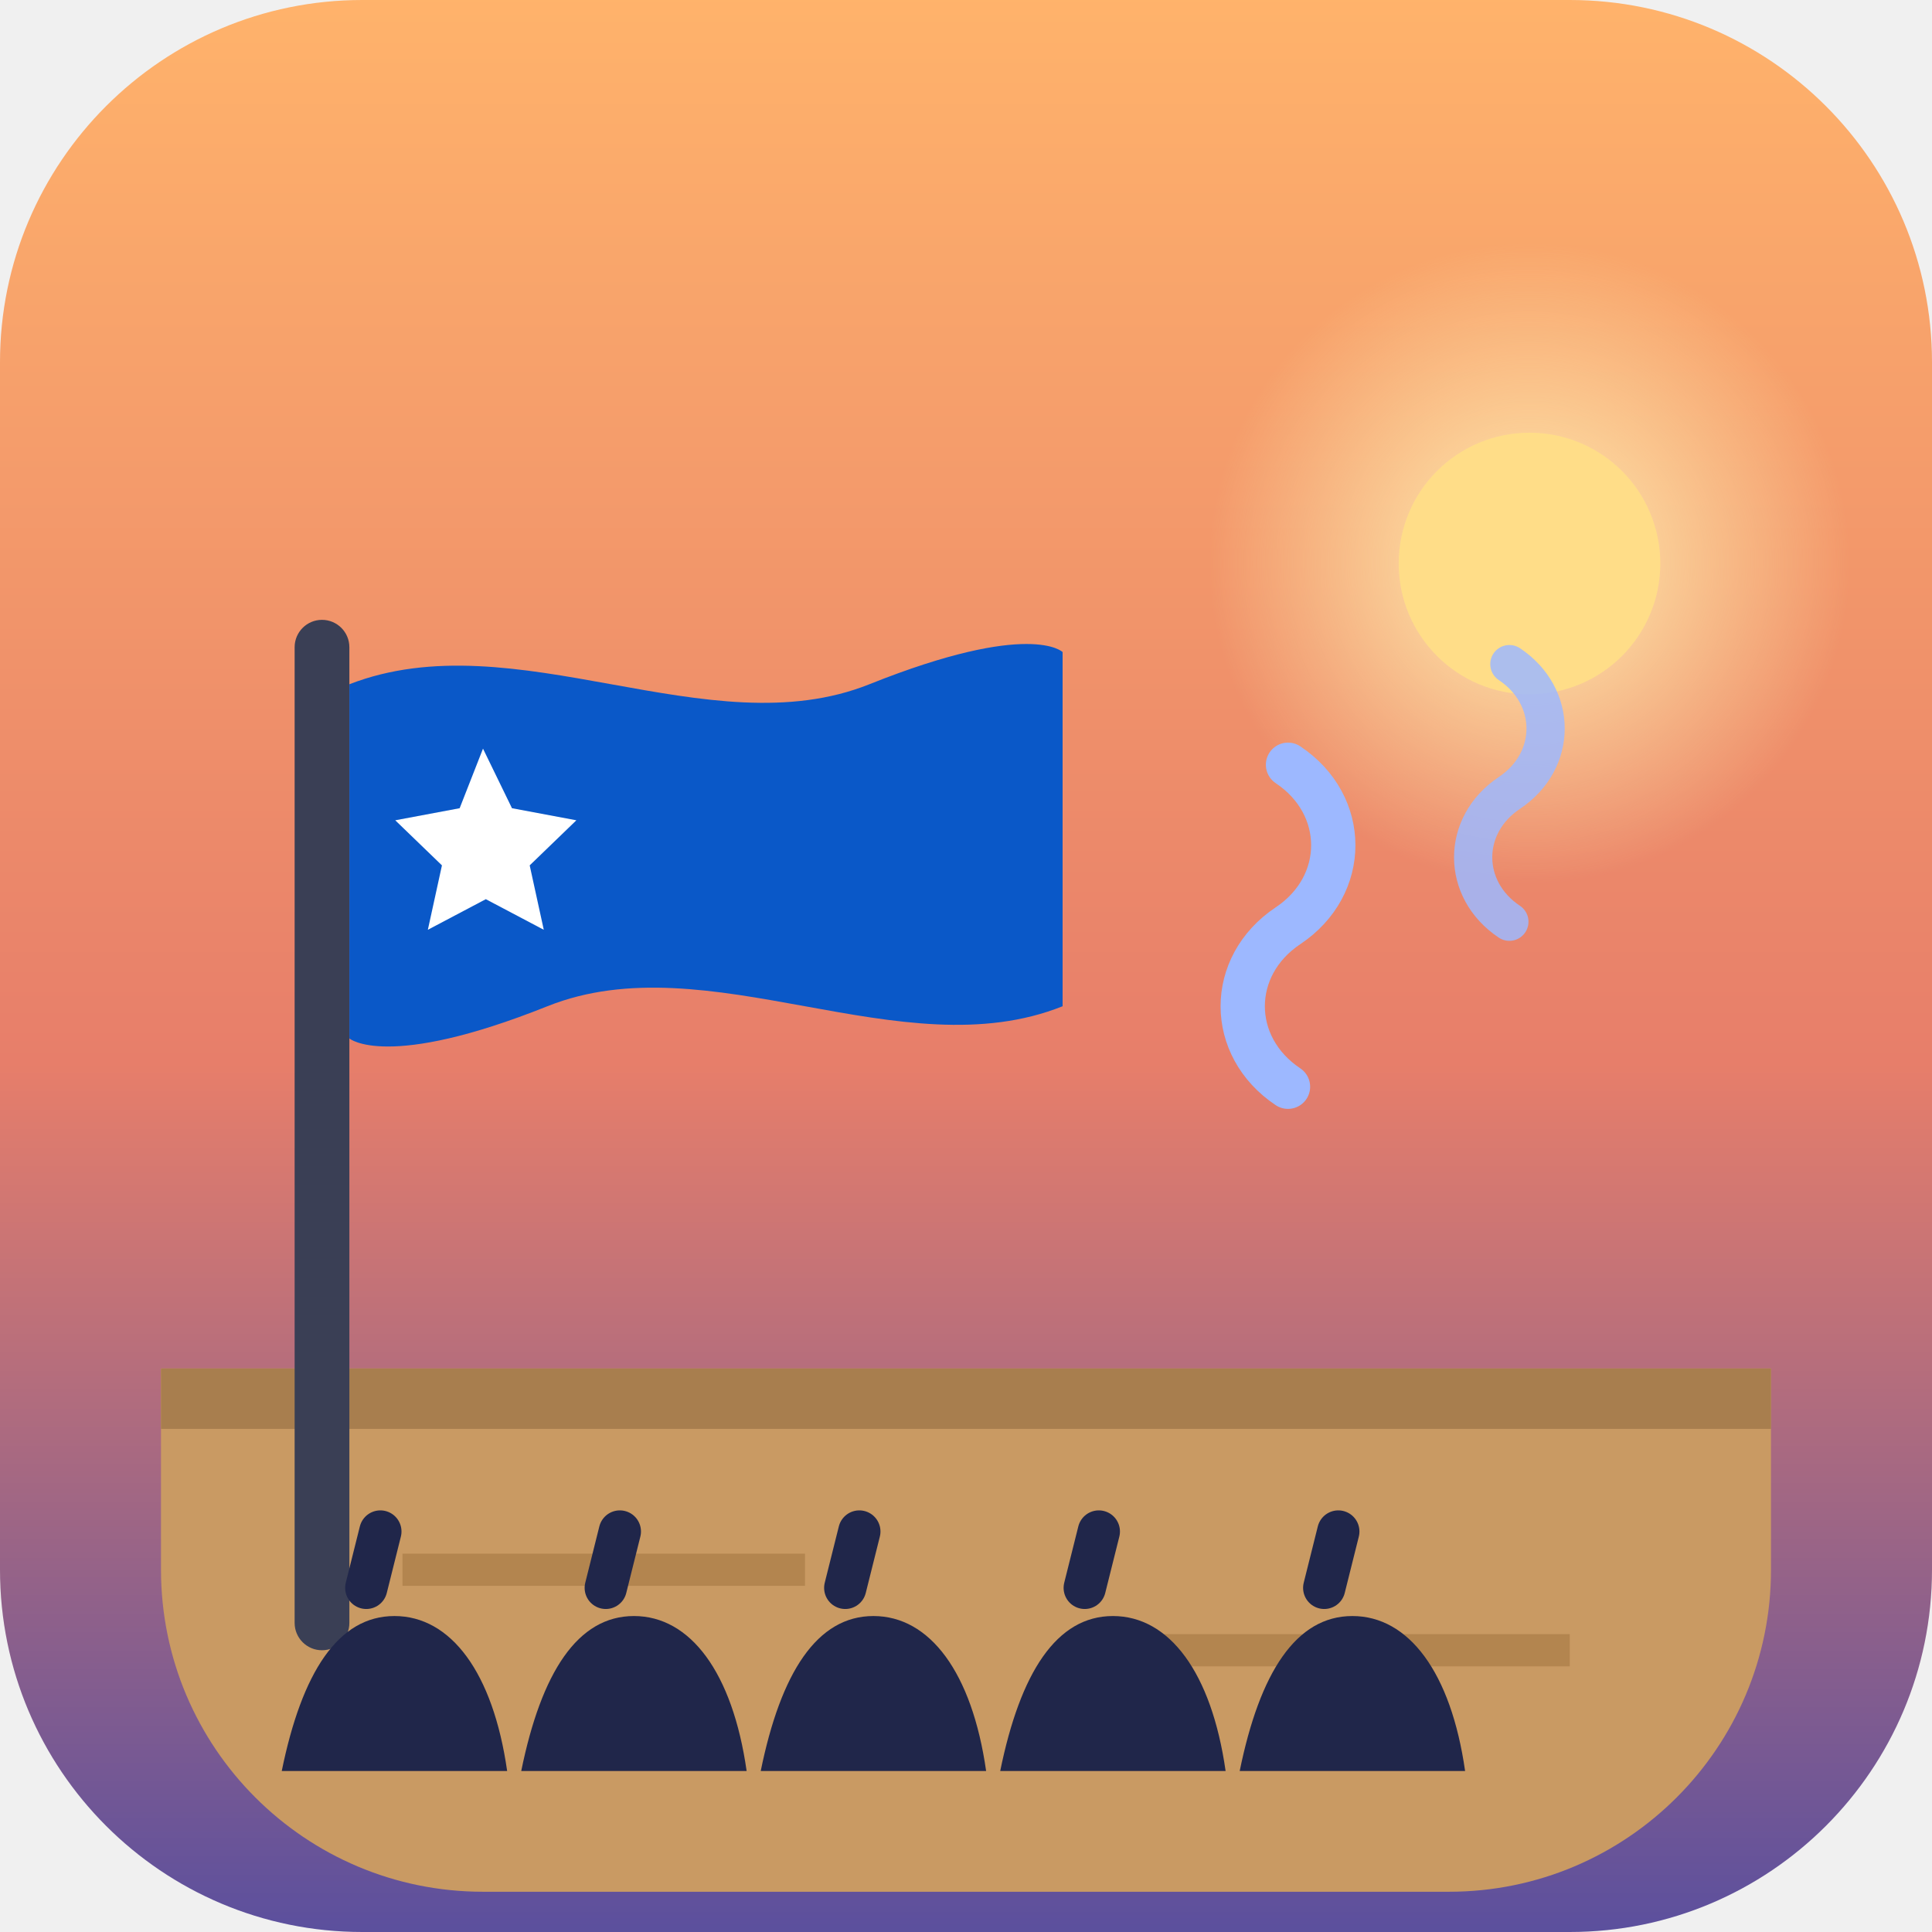
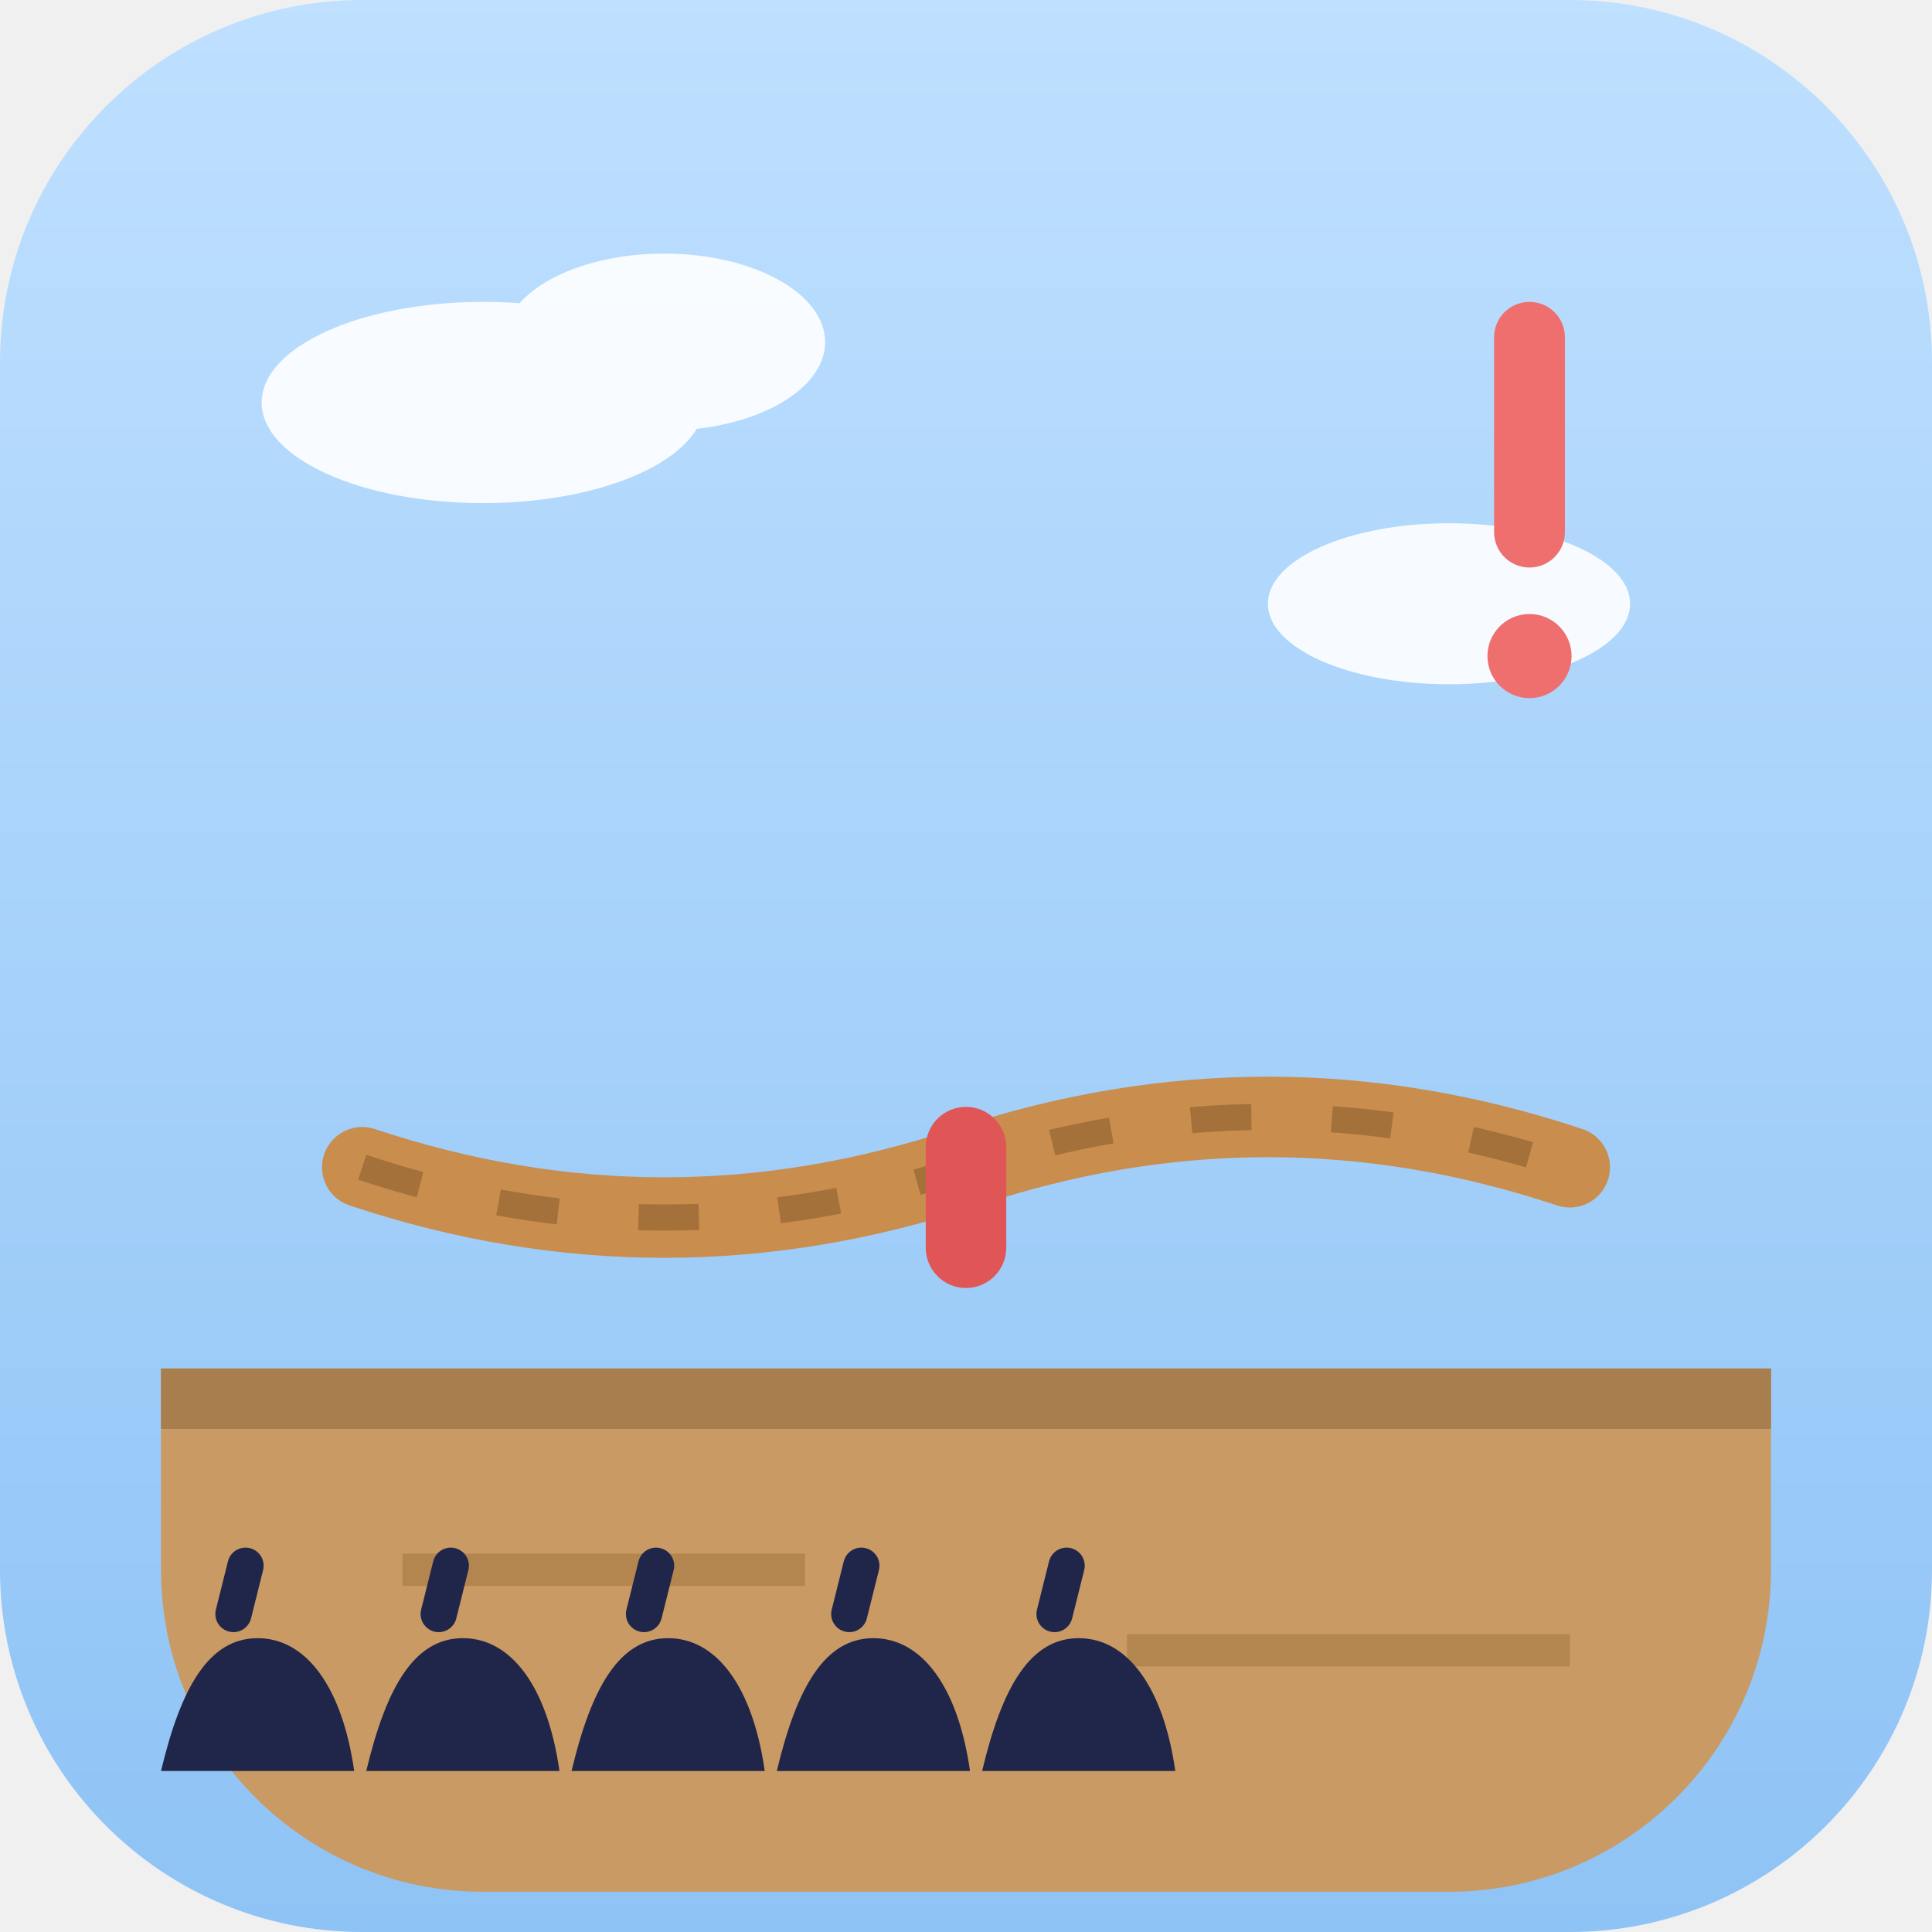
<svg xmlns="http://www.w3.org/2000/svg" width="96" height="96" viewBox="0 0 96 96">
  <defs>
    <linearGradient id="bg5" x1="0" y1="0" x2="0" y2="1">
-       <stop offset="0" stop-color="#ffb36b" />
-       <stop offset=".55" stop-color="#e77e6a" />
-       <stop offset="1" stop-color="#5a4f9e" />
+       <stop offset="0" stop-color="#bfe0ff" />
+       <stop offset="1" stop-color="#8ec3f5" />
    </linearGradient>
-     <radialGradient id="bg5u" cx=".5" cy=".5" r=".5">
-       <stop offset="0" stop-color="#fff0b3" />
-       <stop offset="1" stop-color="#fff0b3" stop-opacity="0" />
-     </radialGradient>
  </defs>
  <rect width="96" height="96" rx="18" fill="url(#bg5)" />
-   <circle cx="76" cy="28" r="16" fill="url(#bg5u)" />
-   <circle cx="76" cy="28" r="6.5" fill="#ffdd88" />
+   <g fill="#fff" opacity=".9">
+     <ellipse cx="24" cy="20" rx="11" ry="5" />
+     <ellipse cx="33" cy="17" rx="8" ry="4.4" />
+     <ellipse cx="72" cy="30" rx="9" ry="4" />
+   </g>
  <path d="M8 68h80v10a16 16 0 0 1-16 16h-48a16 16 0 0 1-16-16z" fill="#c99a63" />
  <path d="M8 68h80v3h-80z" fill="#a87e4e" />
  <path d="M20 78h20M56 82h22" stroke="#b3854f" stroke-width="1.6" />
  <g>
-     <rect x="14.64" y="30.8" width="2.72" height="51.2" rx="1.36" fill="#3a3f55" />
-     <path d="M17.36 34 C 25.6 30.8, 35.2 37.2, 43.2 34 S 52.8 32.4, 52.8 32.4 L 52.8 50 C 44.8 53.2, 35.2 46.8, 27.2 50 S 17.36 51.6, 17.36 51.6 Z" fill="#0a58c8" />
-     <path d="M24 37.2l1.44 2.96 3.2 .6-2.32 2.24 .7 3.2-2.88-1.52-2.88 1.52 .7-3.2-2.32-2.24 3.2-.6z" fill="#fff" />
-   </g>
-   <g stroke-linecap="round">
-     <path d="M64 38c3 2 3 6 0 8s-3 6 0 8" stroke="#9db8ff" stroke-width="2.2" fill="none" />
-     <path d="M75 33c2.4 1.6 2.4 4.8 0 6.4s-2.4 4.8 0 6.4" stroke="#9db8ff" stroke-width="1.9" fill="none" opacity=".85" />
+     <path d="M18 58q15 5 30 0t30 0" stroke="#c98d4e" stroke-width="4" fill="none" stroke-linecap="round" />
+     <path d="M18 58q15 5 30 0t30 0" stroke="#a5713a" stroke-width="1.3" fill="none" stroke-dasharray="3 4" />
+     <rect x="46" y="55" width="4" height="9" rx="2" fill="#e05555" />
  </g>
  <g fill="#20264a">
-     <path d="M14 88c1-4.9 2.8-7.7 5.6-7.7s4.9 2.8 5.6 7.7z" />
-     <path d="M25.9 88c1-4.9 2.8-7.7 5.6-7.7s4.9 2.8 5.6 7.7z" />
-     <path d="M37.8 88c1-4.9 2.8-7.7 5.6-7.7s4.9 2.8 5.6 7.7z" />
-     <path d="M49.7 88c1-4.9 2.8-7.7 5.6-7.7s4.9 2.8 5.6 7.7z" />
-     <path d="M61.6 88c1-4.9 2.8-7.7 5.6-7.7s4.9 2.8 5.6 7.7z" />
+     <path d="M8 88c1-4.2 2.4-6.6 4.8-6.6s4.2 2.4 4.8 6.6z" />
+     <path d="M18.2 88c1-4.2 2.4-6.6 4.8-6.6s4.2 2.4 4.8 6.6z" />
+     <path d="M28.4 88c1-4.2 2.4-6.6 4.8-6.6s4.2 2.4 4.8 6.6z" />
+     <path d="M38.6 88c1-4.2 2.4-6.6 4.8-6.6s4.2 2.4 4.8 6.6z" />
+     <path d="M48.8 88c1-4.2 2.4-6.6 4.8-6.6s4.2 2.4 4.8 6.6z" />
  </g>
-   <path d="M18.2 78.9l0.7-2.8M30.1 78.9l0.7-2.8M42 78.9l0.7-2.8M53.9 78.9l0.7-2.8M65.8 78.9l0.7-2.8" stroke="#20264a" stroke-width="2.1" stroke-linecap="round" />
+   <path d="M11.6 80.2l0.6-2.4M21.8 80.2l0.6-2.4M32 80.2l0.6-2.4M42.2 80.2l0.6-2.4M52.4 80.2l0.6-2.4" stroke="#20264a" stroke-width="1.8" stroke-linecap="round" />
+   <g>
+     <rect x="74.24" y="15" width="3.52" height="13.2" rx="1.76" fill="#ef6f6f" />
+     <circle cx="76" cy="32.6" r="2.09" fill="#ef6f6f" />
+   </g>
</svg>
